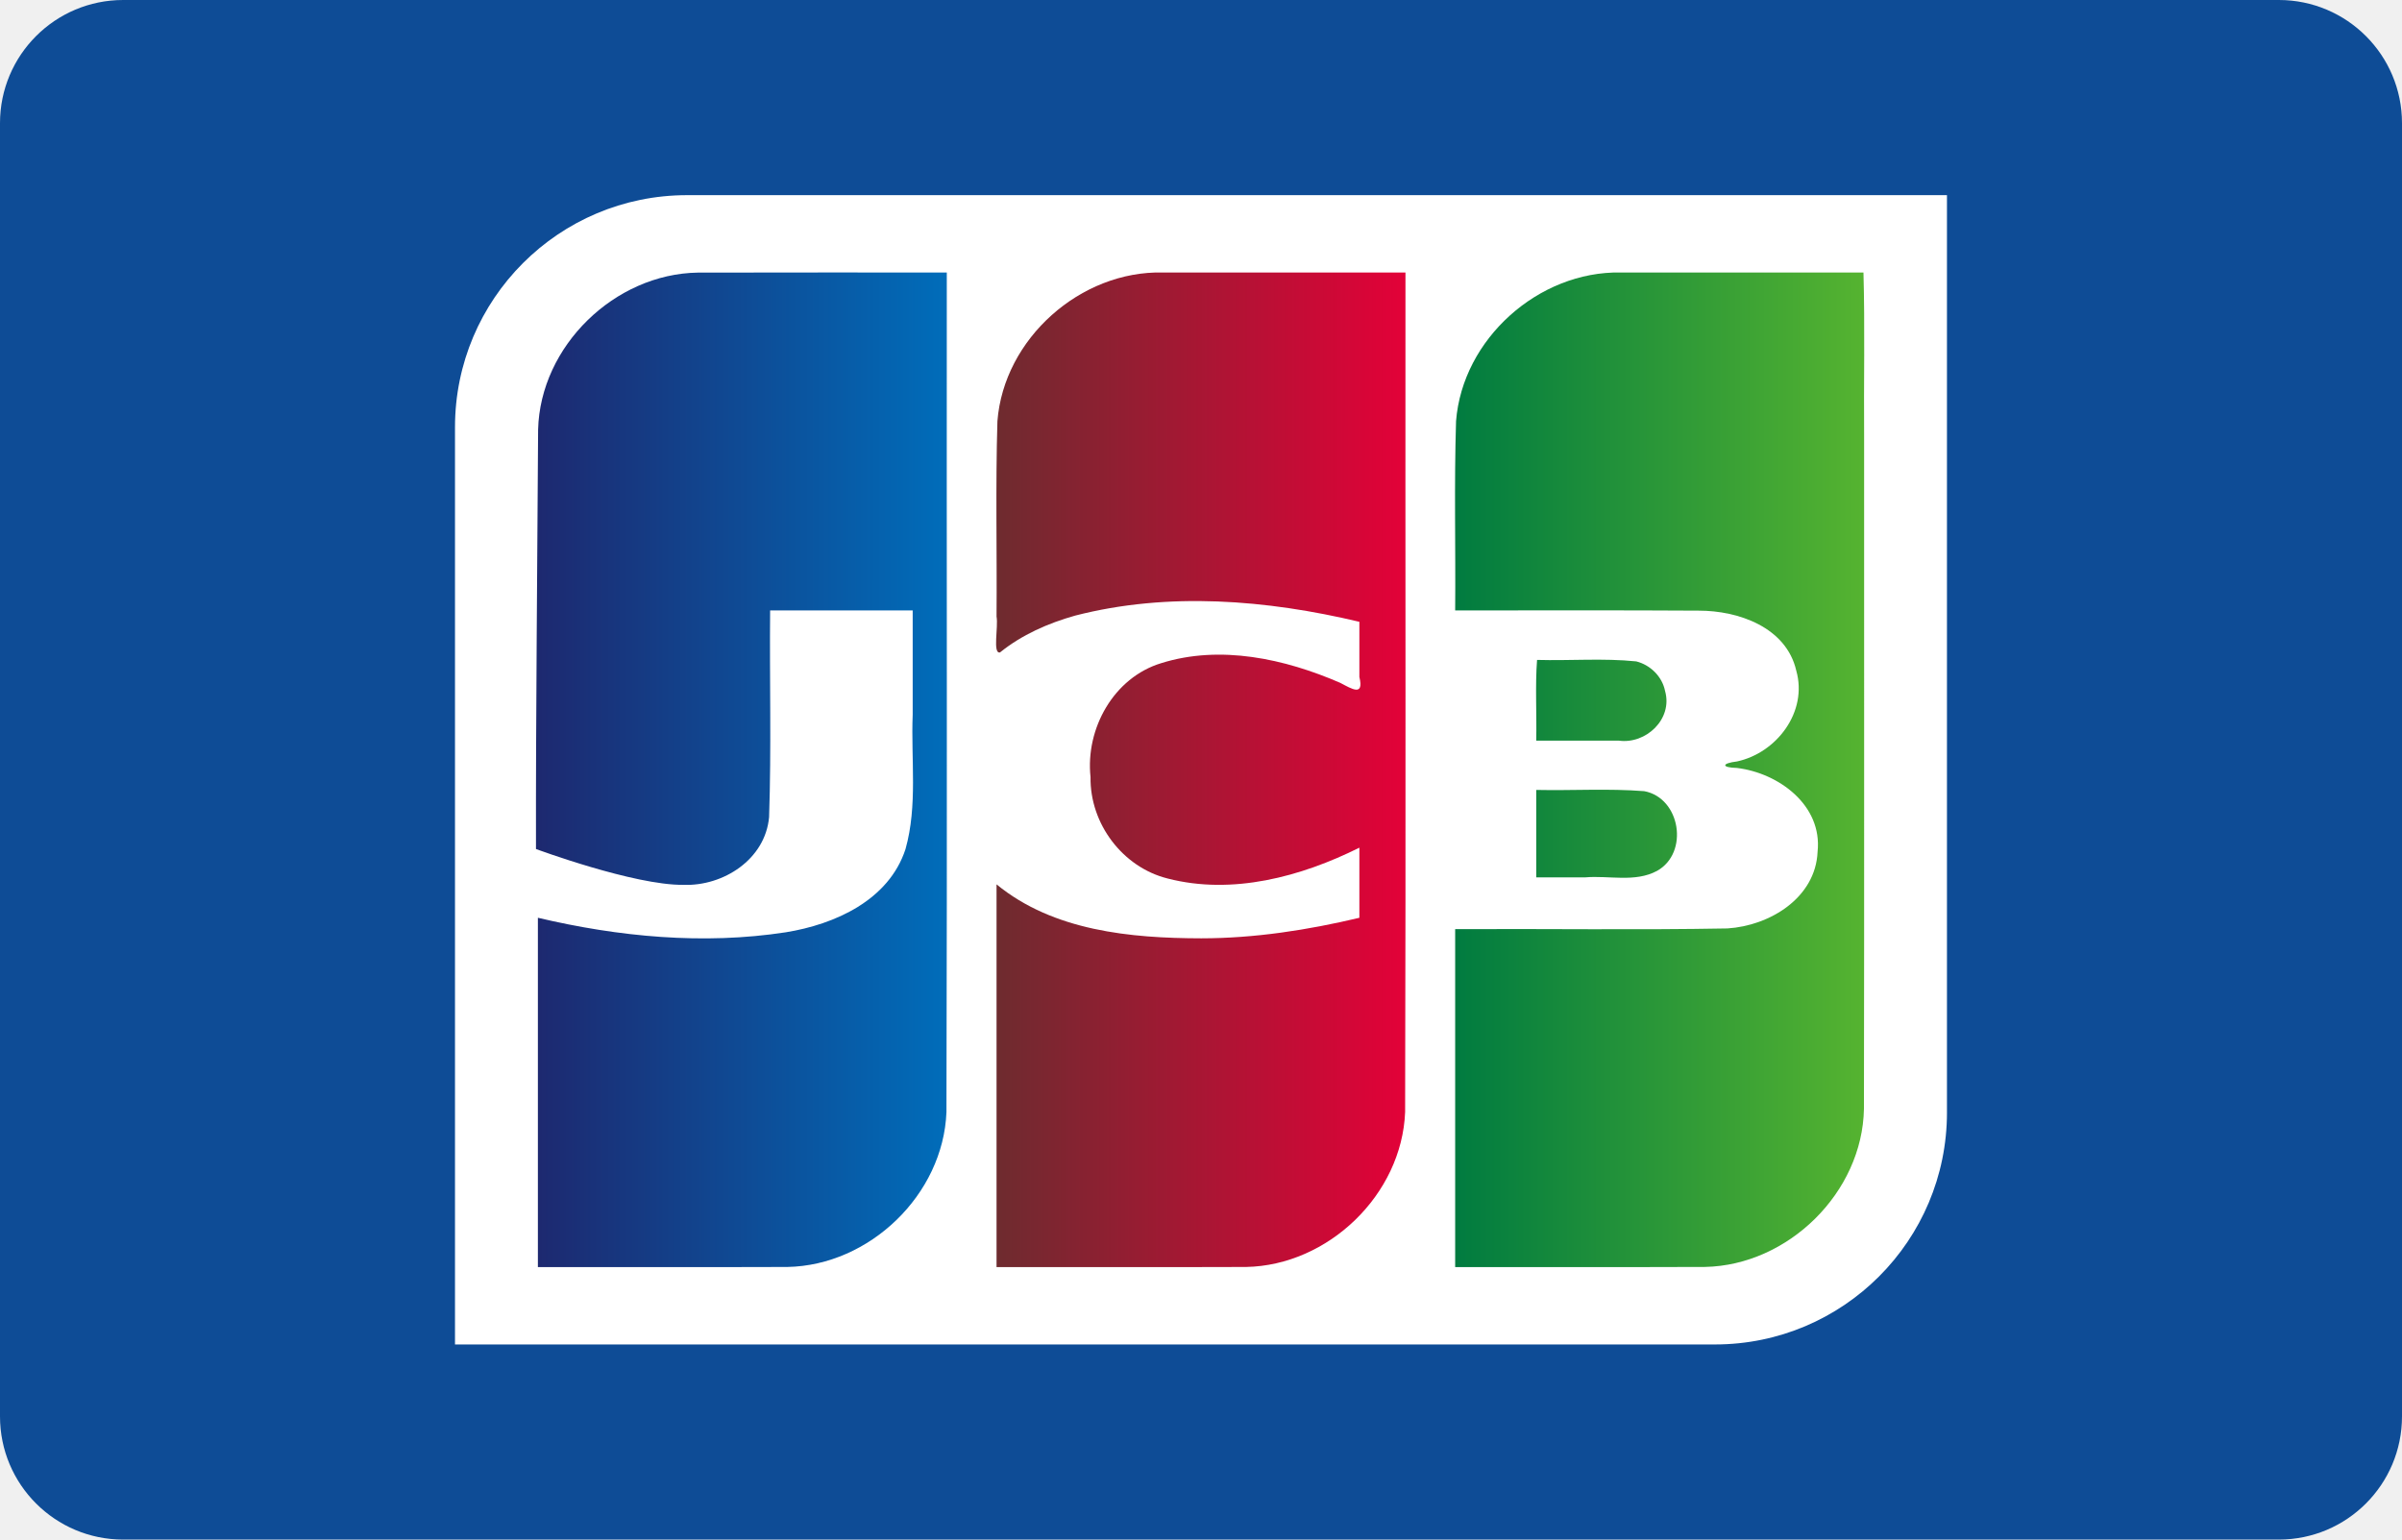
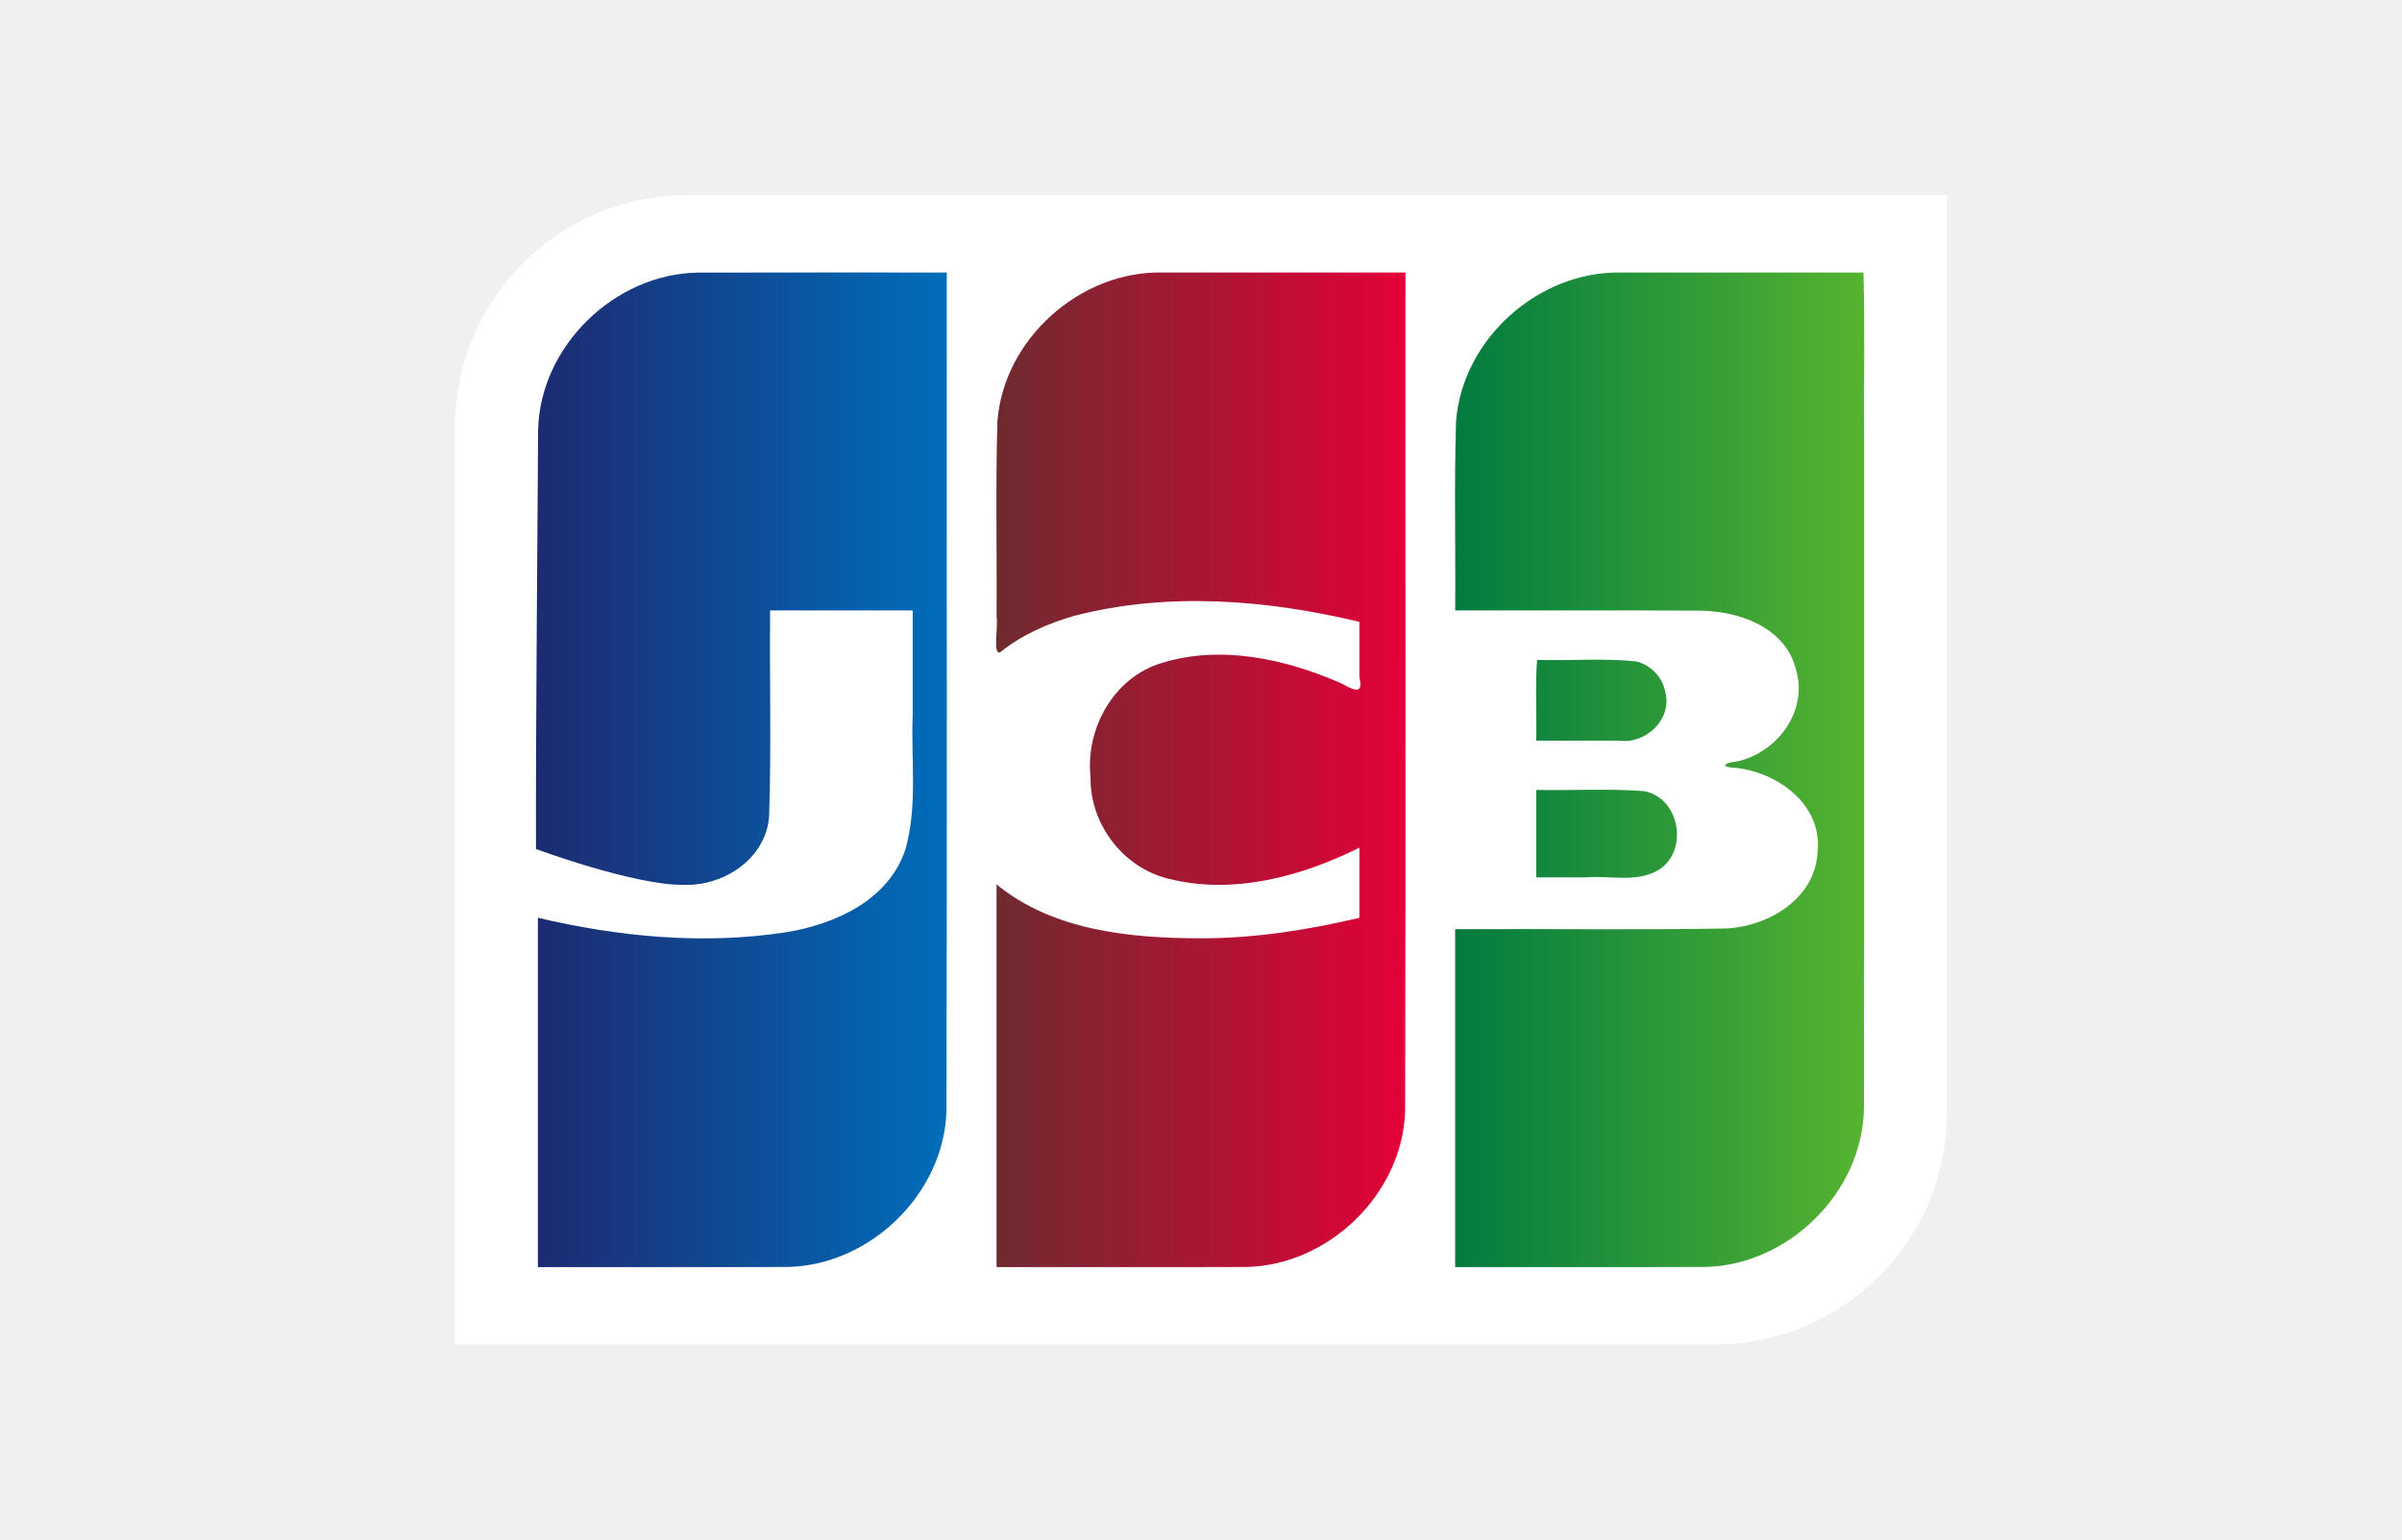
<svg xmlns="http://www.w3.org/2000/svg" width="780" height="500" enable-background="new 0 0 780 500" version="1.1" viewBox="0 0 780 500" xml:space="preserve">
-   <path d="M40,0h700c22.092,0,40,17.909,40,40v420c0,22.092-17.908,40-40,40H40c-22.091,0-40-17.908-40-40V40   C0,17.909,17.909,0,40,0z" fill="#0E4C96" />
-   <path d="m632.24 361.27c0 41.615-33.729 75.36-75.36 75.36h-409.13v-297.88c0-41.626 33.733-75.37 75.365-75.37l409.12-1e-3 1e-3 297.89z" fill="#fff" />
-   <linearGradient id="c" x1="83.977" x2="84.977" y1="645.5" y2="645.5" gradientTransform="matrix(132.87 0 0 -323.02 -10686 2.0876e5)" gradientUnits="userSpaceOnUse">
+   <path d="m632.24 361.27c0 41.615-33.729 75.36-75.357 75.36h-409.13v-297.88c0-41.626 33.73-75.371 75.364-75.371h409.12l-1e-3 297.89z" fill="#fff" />
+   <linearGradient id="c" x1="908.72" x2="909.72" y1="313.21" y2="313.21" gradientTransform="matrix(132.87 0 0 323.02 -1.2027e5 -1.0093e5)" gradientUnits="userSpaceOnUse">
    <stop stop-color="#007B40" offset="0" />
    <stop stop-color="#55B330" offset="1" />
  </linearGradient>
-   <path d="m498.86 256.54c11.684 0.253 23.437-0.516 35.076 0.4 11.787 2.199 14.629 20.043 4.156 25.888-7.141 3.851-15.633 1.433-23.379 2.113h-15.852l-1e-3 -28.401zm41.833-32.145c2.596 9.164-6.238 17.392-15.066 16.13h-26.767c0.185-8.642-0.368-18.021 0.271-26.208 10.725 0.301 21.549-0.616 32.21 0.479 4.581 1.151 8.414 4.917 9.352 9.599zm64.428-135.9c0.498 17.501 0.071 35.927 0.214 53.783-0.035 72.596 0.072 145.19-0.055 217.79-0.47 27.207-24.582 50.844-51.601 51.387-27.046 0.111-54.095 0.016-81.142 0.047v-109.75c29.47-0.154 58.959 0.307 88.417-0.232 13.667-0.859 28.632-9.875 29.27-24.914 1.61-15.103-12.632-25.551-26.152-27.201-5.198-0.135-5.044-1.516 0-2.117 12.892-2.787 23.02-16.133 19.226-29.499-3.236-14.058-18.772-19.499-31.697-19.472-26.351-0.18-52.709-0.026-79.062-0.077 0.172-20.489-0.354-41 0.286-61.474 2.087-26.716 26.806-48.747 53.447-48.27h78.849v-1e-3z" fill="url(#c)" />
-   <linearGradient id="b" x1="83.984" x2="84.979" y1="645.5" y2="645.5" gradientTransform="matrix(133.43 0 0 -323.02 -11031 2.0876e5)" gradientUnits="userSpaceOnUse">
+   <path d="m498.86 256.54c11.686 0.254 23.438-0.516 35.077 0.4 11.787 2.199 14.628 20.043 4.156 25.887-7.145 3.85-15.633 1.434-23.379 2.113h-15.854v-28.4zm41.834-32.145c2.596 9.164-6.238 17.392-15.064 16.13h-26.77c0.188-8.642-0.367-18.022 0.272-26.209 10.724 0.302 21.547-0.616 32.209 0.48 4.581 1.151 8.415 4.917 9.353 9.599zm64.425-135.9c0.498 17.501 0.072 35.927 0.215 53.783-0.033 72.596 0.07 145.19-0.057 217.79-0.47 27.207-24.582 50.848-51.601 51.391-27.045 0.11-54.094 0.017-81.143 0.047v-109.75c29.471-0.152 58.957 0.309 88.416-0.23 13.666-0.858 28.635-9.875 29.271-24.914 1.609-15.104-12.631-25.551-26.151-27.201-5.197-0.135-5.045-1.515 0-2.117 12.895-2.787 23.021-16.133 19.227-29.499-3.233-14.058-18.771-19.499-31.695-19.472-26.352-0.179-52.709-0.025-79.062-0.077 0.17-20.489-0.355-41 0.283-61.474 2.088-26.716 26.807-48.748 53.446-48.27 26.287-4e-3 52.57-4e-3 78.851-5e-3z" fill="url(#c)" />
+   <linearGradient id="b" x1="908.73" x2="909.73" y1="313.21" y2="313.21" gradientTransform="matrix(133.43 0 0 323.02 -1.2108e5 -1.0092e5)" gradientUnits="userSpaceOnUse">
    <stop stop-color="#1D2970" offset="0" />
    <stop stop-color="#006DBA" offset="1" />
  </linearGradient>
-   <path d="m174.74 139.54c0.674-27.163 24.889-50.611 51.875-51.007 26.944-0.083 53.891-0.012 80.837-0.036-0.074 90.885 0.148 181.78-0.112 272.66-1.038 26.835-24.99 49.835-51.679 50.308-26.996 0.099-53.995 0.014-80.992 0.042v-113.45c26.223 6.194 53.722 8.832 80.473 4.721 15.993-2.574 33.488-10.424 38.902-27.014 3.986-14.191 1.742-29.126 2.334-43.691v-33.824h-46.297c-0.208 22.369 0.426 44.779-0.335 67.125-1.248 13.734-14.846 22.46-27.8 21.994-16.066 0.17-47.898-11.639-47.898-11.639-0.08-41.918 0.466-94.409 0.692-136.18z" fill="url(#b)" />
-   <linearGradient id="a" x1="83.978" x2="84.977" y1="645.5" y2="645.5" gradientTransform="matrix(132.96 0 0 -323.03 -10842 2.0877e5)" gradientUnits="userSpaceOnUse">
+   <path d="m174.74 139.54c0.673-27.164 24.888-50.611 51.872-51.008 26.945-0.083 53.894-0.012 80.839-0.036-0.074 90.885 0.146 181.78-0.111 272.66-1.038 26.834-24.989 49.834-51.679 50.309-26.996 0.098-53.995 0.014-80.992 0.041v-113.45c26.223 6.195 53.722 8.832 80.474 4.723 15.991-2.573 33.487-10.426 38.901-27.016 3.984-14.191 1.741-29.126 2.334-43.691v-33.825h-46.297c-0.208 22.371 0.426 44.781-0.335 67.125-1.248 13.734-14.849 22.46-27.802 21.994-16.064 0.17-47.897-11.642-47.897-11.642-0.08-41.914 0.466-94.405 0.693-136.18z" fill="url(#b)" />
+   <linearGradient id="a" x1="908.72" x2="909.72" y1="313.21" y2="313.21" gradientTransform="matrix(132.96 0 0 323.03 -1.205e5 -1.0093e5)" gradientUnits="userSpaceOnUse">
    <stop stop-color="#6E2B2F" offset="0" />
    <stop stop-color="#E30138" offset="1" />
  </linearGradient>
-   <path d="m324.72 211.89c-2.434 0.517-0.489-8.301-1.113-11.646 0.165-21.15-0.347-42.323 0.283-63.458 2.083-26.829 26.991-48.916 53.739-48.288h78.766c-0.073 90.884 0.147 181.78-0.111 272.66-1.039 26.834-24.992 49.833-51.681 50.308-26.997 0.1-53.997 0.015-80.997 0.043v-124.3c18.44 15.128 43.5 17.483 66.473 17.524 17.316-6e-3 34.534-2.674 51.35-6.67v-22.772c-18.953 9.446-41.232 15.446-62.243 10.019-14.655-3.65-25.294-17.812-25.056-32.937-1.699-15.728 7.524-32.335 22.981-37.011 19.189-6.008 40.107-1.413 58.096 6.397 3.854 2.019 7.765 4.521 6.222-1.921v-17.9c-30.084-7.156-62.101-9.792-92.329-2.004-8.749 2.469-17.271 6.212-24.38 11.958z" fill="url(#a)" />
+   <path d="m324.72 211.89c-2.437 0.517-0.49-8.301-1.113-11.646 0.166-21.15-0.347-42.323 0.283-63.458 2.082-26.829 26.991-48.916 53.738-48.288h78.768c-0.074 90.885 0.145 181.78-0.111 272.66-1.039 26.834-24.992 49.833-51.683 50.309-26.997 0.102-53.997 0.016-80.996 0.042v-124.3c18.439 15.129 43.5 17.484 66.472 17.525 17.318-6e-3 34.535-2.676 51.353-6.67v-22.772c-18.953 9.446-41.233 15.446-62.243 10.019-14.656-3.648-25.295-17.812-25.058-32.937-1.698-15.729 7.522-32.335 22.979-37.011 19.191-6.008 40.107-1.413 58.096 6.398 3.854 2.018 7.766 4.521 6.225-1.921v-17.899c-30.086-7.158-62.104-9.792-92.33-2.005-8.749 2.468-17.273 6.211-24.38 11.956z" fill="url(#a)" />
</svg>
